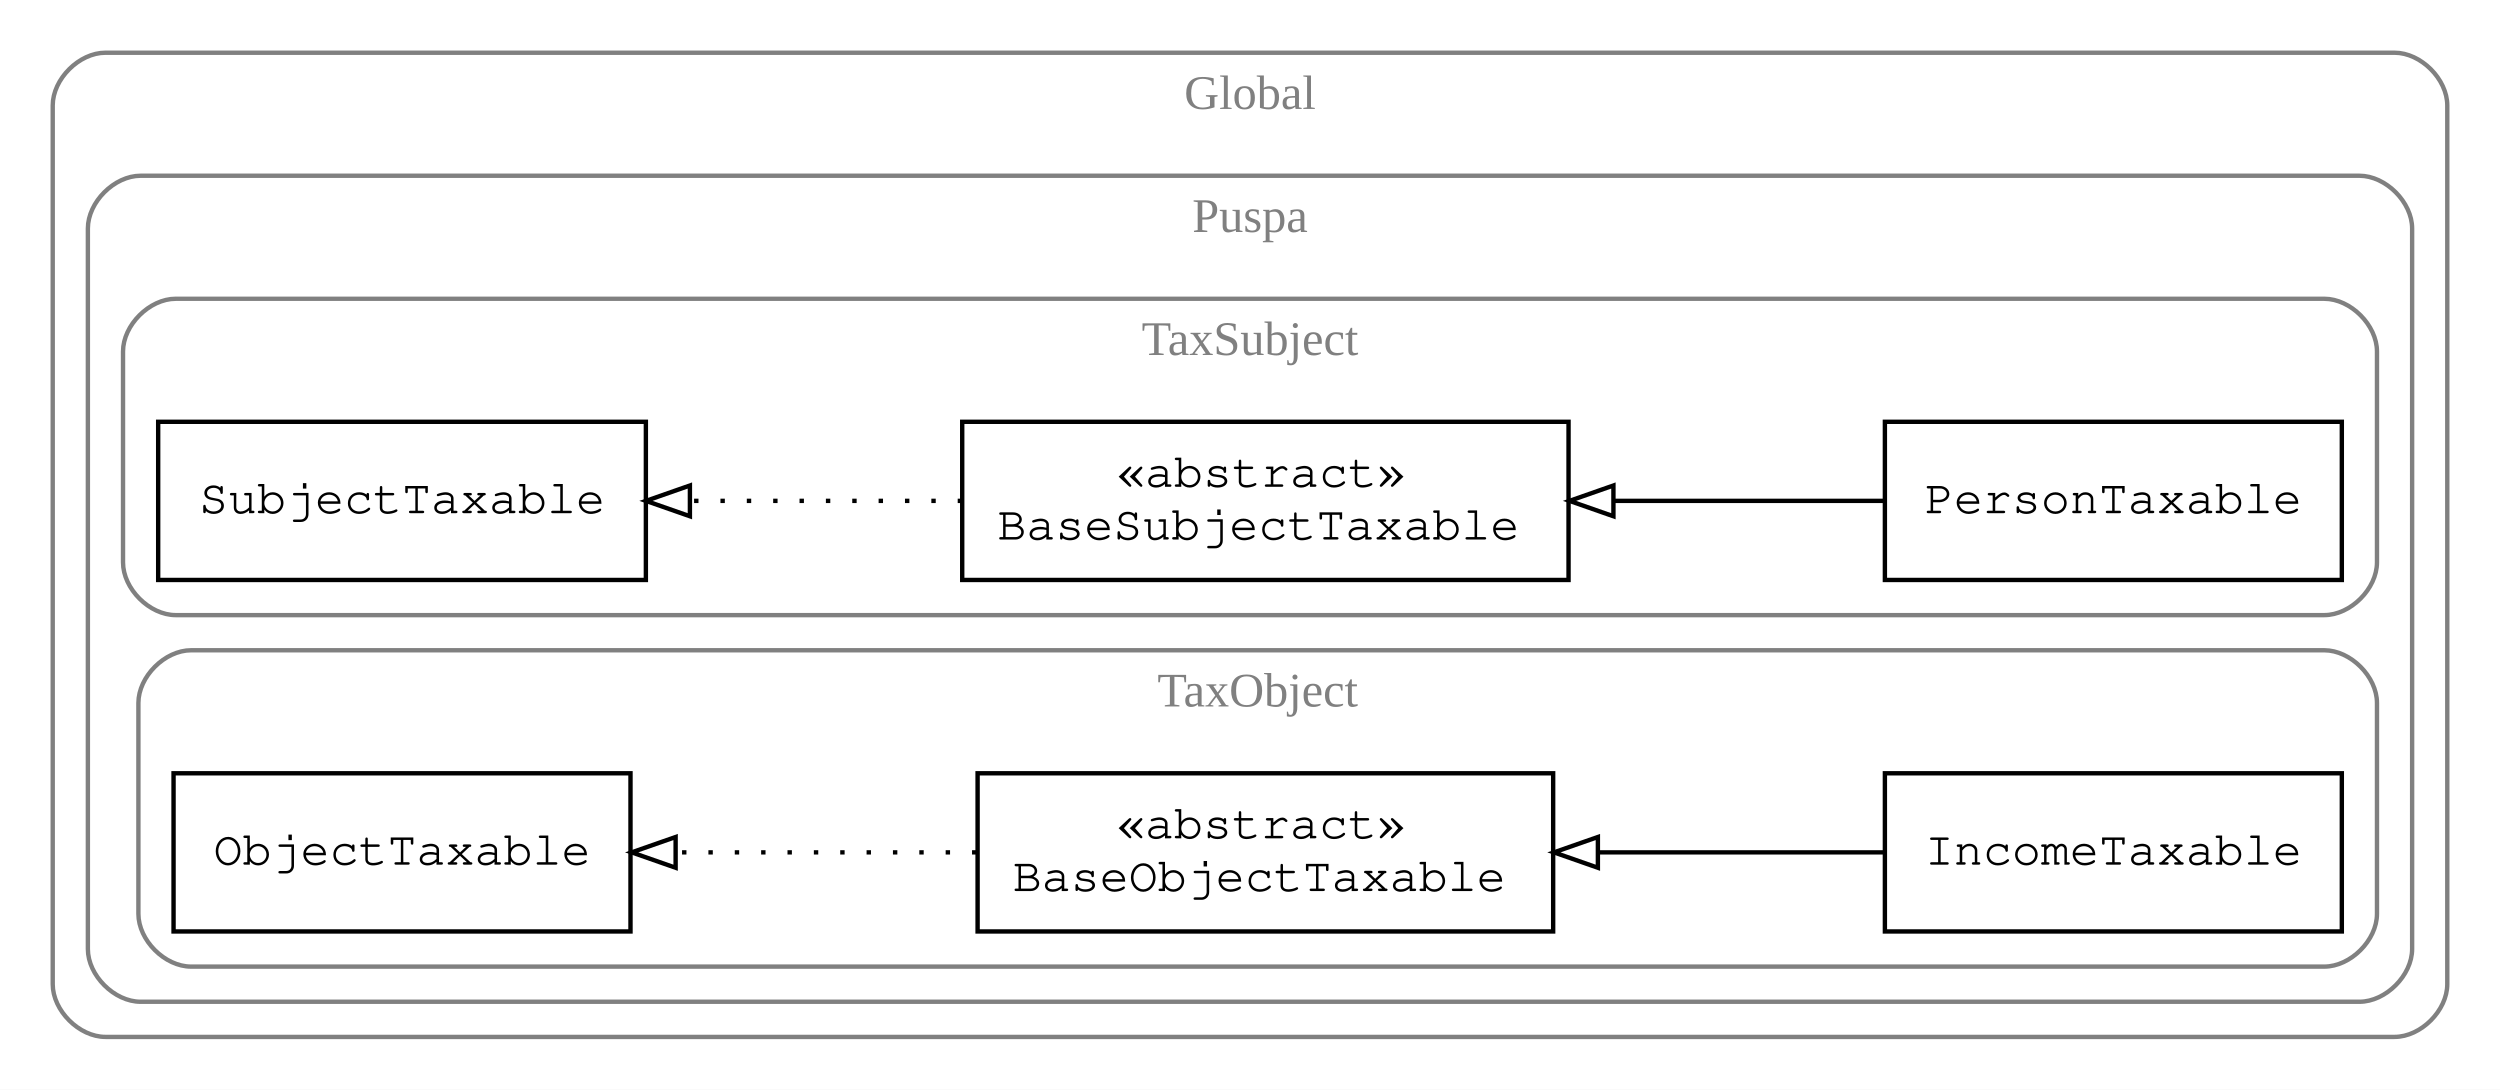
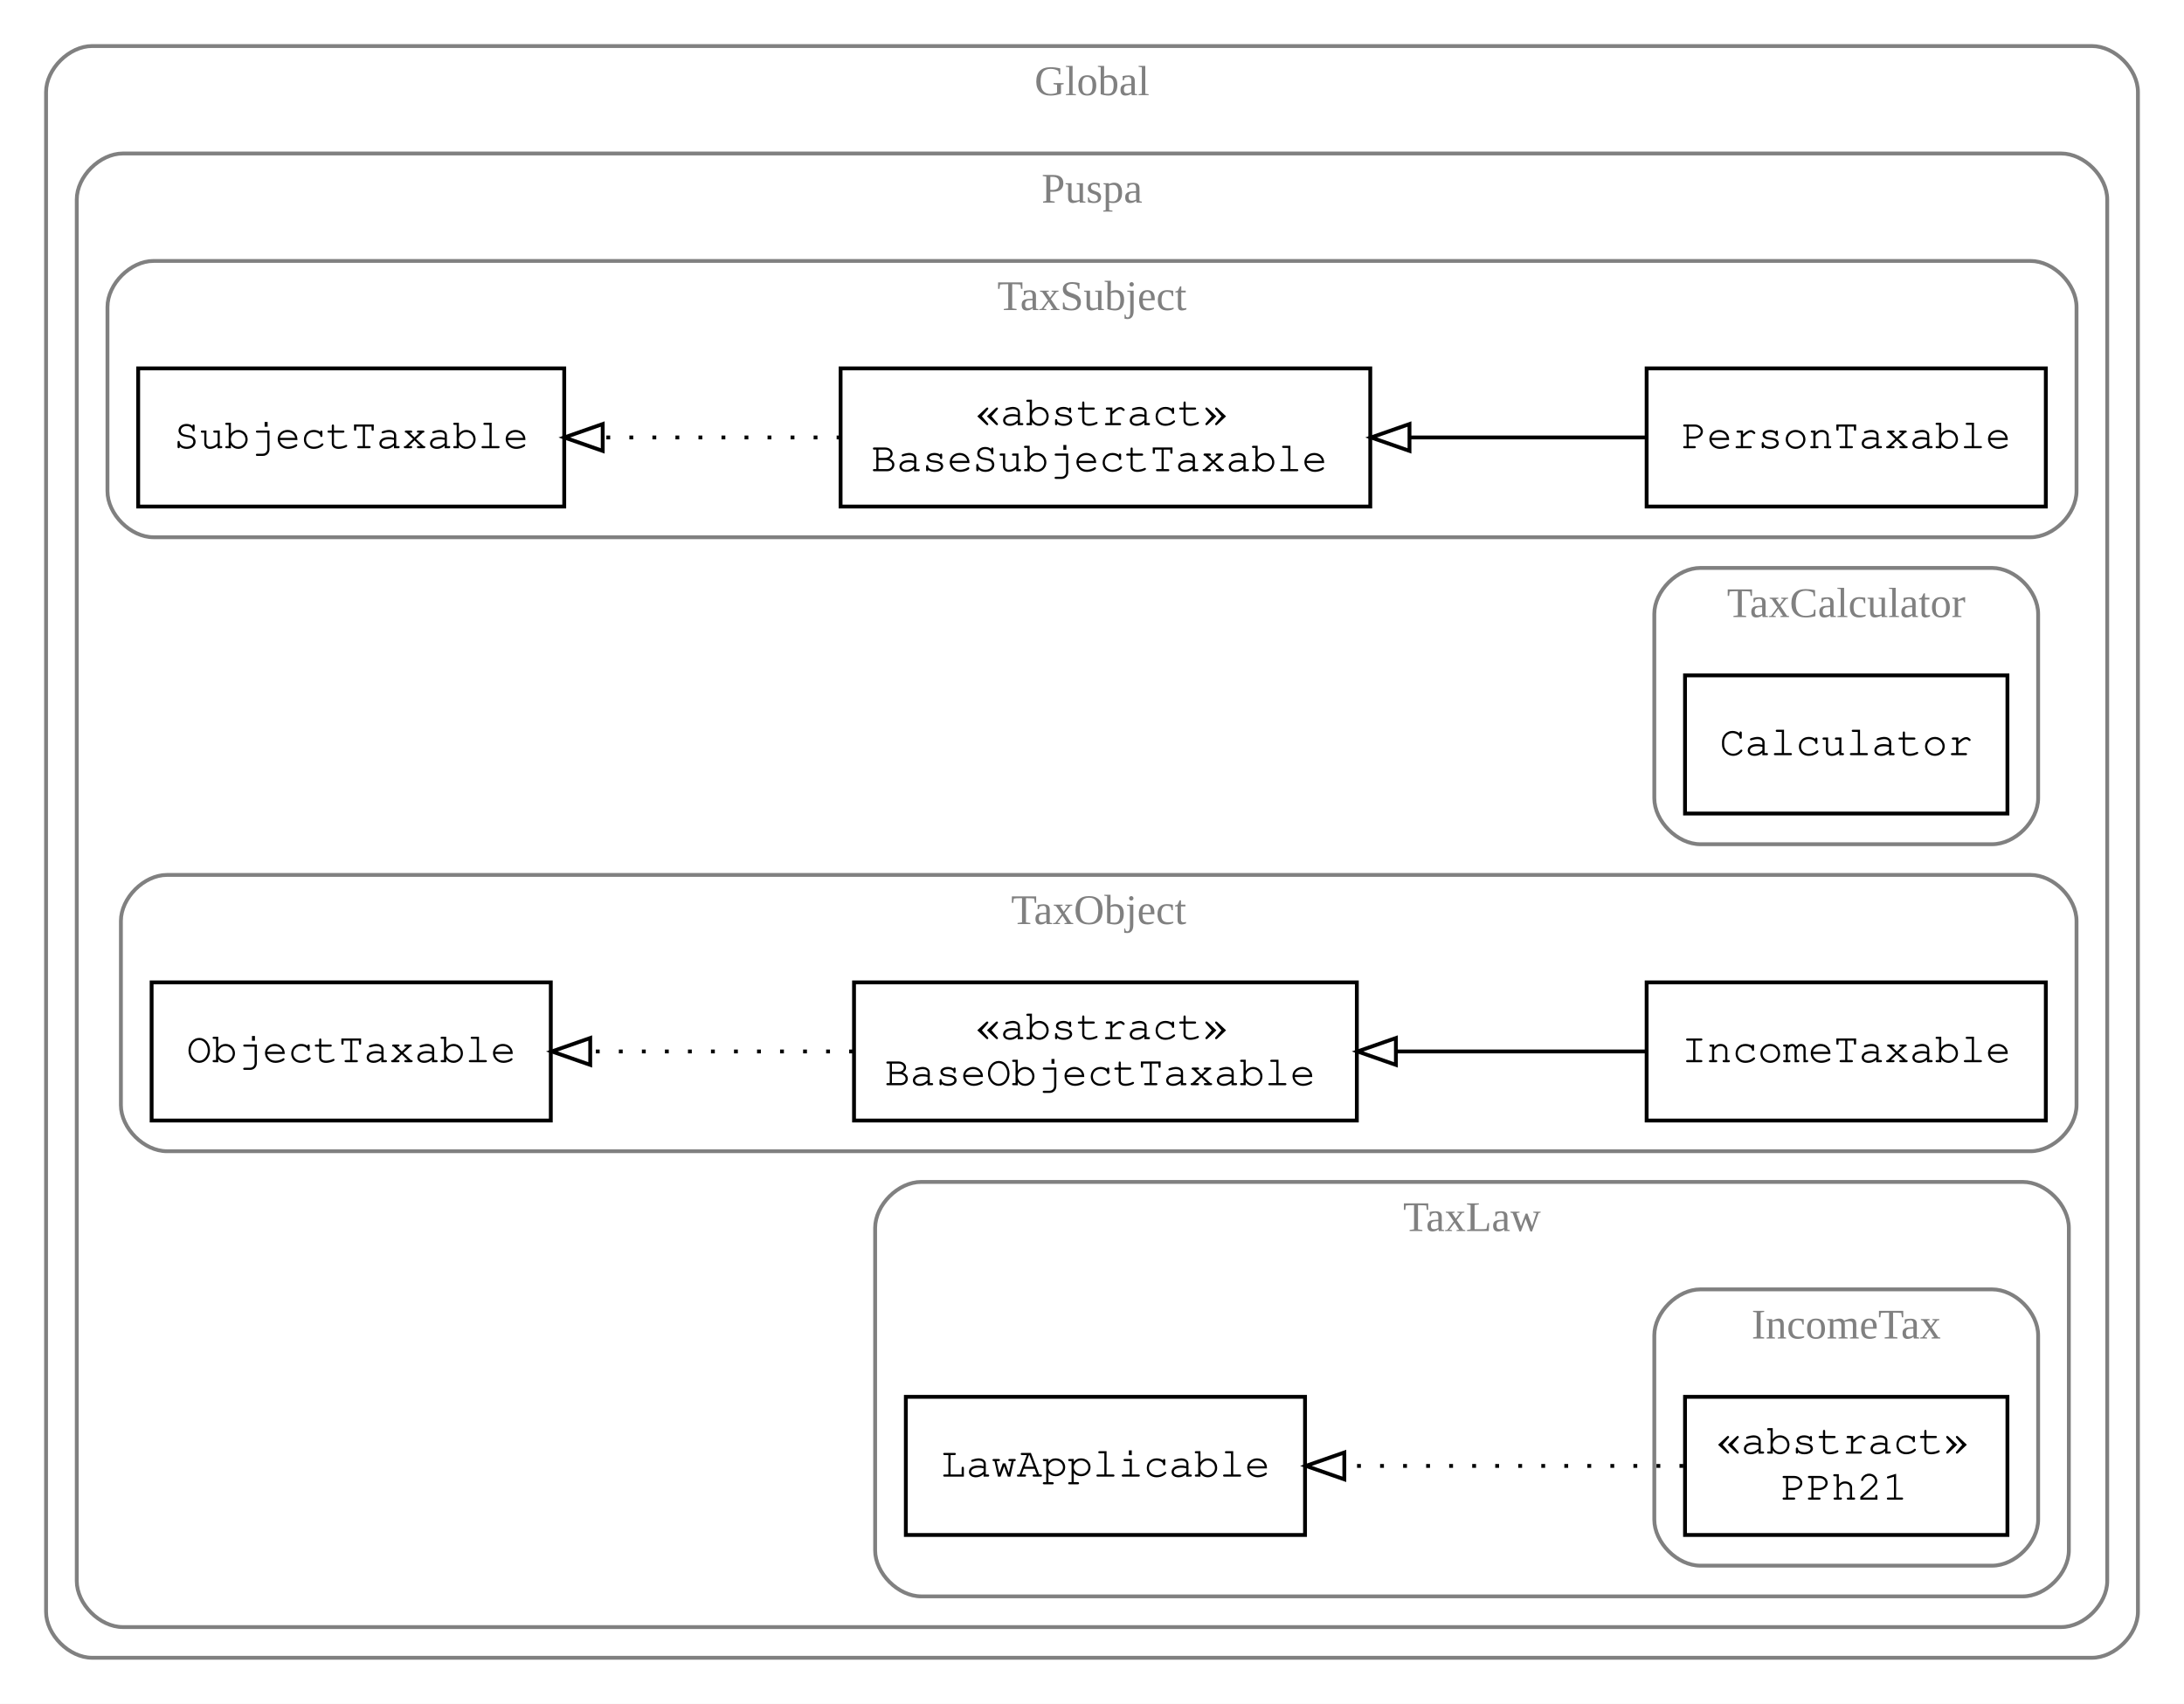
- <svg xmlns="http://www.w3.org/2000/svg" width="569pt" height="248pt" viewBox="0.00 0.00 569.00 248.00">
-   <g id="graph0" class="graph" transform="scale(1 1) rotate(0) translate(4 244)">
-     <polygon fill="white" stroke="none" points="-4,4 -4,-244 565,-244 565,4 -4,4" />
+ <svg xmlns="http://www.w3.org/2000/svg" width="569pt" height="444pt" viewBox="0.00 0.00 569.00 444.00">
+   <g id="graph0" class="graph" transform="scale(1 1) rotate(0) translate(4 440)">
+     <polygon fill="white" stroke="none" points="-4,4 -4,-440 565,-440 565,4 -4,4" />
    <g id="clust1" class="cluster">
-       <path fill="none" stroke="gray" d="M20,-8C20,-8 541,-8 541,-8 547,-8 553,-14 553,-20 553,-20 553,-220 553,-220 553,-226 547,-232 541,-232 541,-232 20,-232 20,-232 14,-232 8,-226 8,-220 8,-220 8,-20 8,-20 8,-14 14,-8 20,-8" />
-       <text text-anchor="middle" x="280.5" y="-219.2" font-family="Times New Roman,serif" font-size="11.00" fill="gray">Global</text>
+       <path fill="none" stroke="gray" d="M20,-8C20,-8 541,-8 541,-8 547,-8 553,-14 553,-20 553,-20 553,-416 553,-416 553,-422 547,-428 541,-428 541,-428 20,-428 20,-428 14,-428 8,-422 8,-416 8,-416 8,-20 8,-20 8,-14 14,-8 20,-8" />
+       <text text-anchor="middle" x="280.5" y="-415.2" font-family="Times New Roman,serif" font-size="11.00" fill="gray">Global</text>
    </g>
    <g id="clust2" class="cluster">
-       <path fill="none" stroke="gray" d="M28,-16C28,-16 533,-16 533,-16 539,-16 545,-22 545,-28 545,-28 545,-192 545,-192 545,-198 539,-204 533,-204 533,-204 28,-204 28,-204 22,-204 16,-198 16,-192 16,-192 16,-28 16,-28 16,-22 22,-16 28,-16" />
-       <text text-anchor="middle" x="280.5" y="-191.2" font-family="Times New Roman,serif" font-size="11.00" fill="gray">Puspa</text>
+       <path fill="none" stroke="gray" d="M28,-16C28,-16 533,-16 533,-16 539,-16 545,-22 545,-28 545,-28 545,-388 545,-388 545,-394 539,-400 533,-400 533,-400 28,-400 28,-400 22,-400 16,-394 16,-388 16,-388 16,-28 16,-28 16,-22 22,-16 28,-16" />
+       <text text-anchor="middle" x="280.5" y="-387.2" font-family="Times New Roman,serif" font-size="11.00" fill="gray">Puspa</text>
    </g>
    <g id="clust3" class="cluster">
-       <path fill="none" stroke="gray" d="M36,-104C36,-104 525,-104 525,-104 531,-104 537,-110 537,-116 537,-116 537,-164 537,-164 537,-170 531,-176 525,-176 525,-176 36,-176 36,-176 30,-176 24,-170 24,-164 24,-164 24,-116 24,-116 24,-110 30,-104 36,-104" />
-       <text text-anchor="middle" x="280.5" y="-163.2" font-family="Times New Roman,serif" font-size="11.00" fill="gray">TaxSubject</text>
+       <path fill="none" stroke="gray" d="M36,-300C36,-300 525,-300 525,-300 531,-300 537,-306 537,-312 537,-312 537,-360 537,-360 537,-366 531,-372 525,-372 525,-372 36,-372 36,-372 30,-372 24,-366 24,-360 24,-360 24,-312 24,-312 24,-306 30,-300 36,-300" />
+       <text text-anchor="middle" x="280.5" y="-359.2" font-family="Times New Roman,serif" font-size="11.00" fill="gray">TaxSubject</text>
    </g>
    <g id="clust4" class="cluster">
-       <path fill="none" stroke="gray" d="M39.5,-24C39.5,-24 525,-24 525,-24 531,-24 537,-30 537,-36 537,-36 537,-84 537,-84 537,-90 531,-96 525,-96 525,-96 39.5,-96 39.5,-96 33.5,-96 27.5,-90 27.5,-84 27.5,-84 27.5,-36 27.5,-36 27.5,-30 33.5,-24 39.5,-24" />
-       <text text-anchor="middle" x="282.25" y="-83.2" font-family="Times New Roman,serif" font-size="11.00" fill="gray">TaxObject</text>
+       <path fill="none" stroke="gray" d="M439,-220C439,-220 515,-220 515,-220 521,-220 527,-226 527,-232 527,-232 527,-280 527,-280 527,-286 521,-292 515,-292 515,-292 439,-292 439,-292 433,-292 427,-286 427,-280 427,-280 427,-232 427,-232 427,-226 433,-220 439,-220" />
+       <text text-anchor="middle" x="477" y="-279.2" font-family="Times New Roman,serif" font-size="11.00" fill="gray">TaxCalculator</text>
+     </g>
+     <g id="clust5" class="cluster">
+       <path fill="none" stroke="gray" d="M39.5,-140C39.5,-140 525,-140 525,-140 531,-140 537,-146 537,-152 537,-152 537,-200 537,-200 537,-206 531,-212 525,-212 525,-212 39.5,-212 39.5,-212 33.5,-212 27.5,-206 27.5,-200 27.5,-200 27.5,-152 27.5,-152 27.5,-146 33.5,-140 39.5,-140" />
+       <text text-anchor="middle" x="282.25" y="-199.2" font-family="Times New Roman,serif" font-size="11.00" fill="gray">TaxObject</text>
+     </g>
+     <g id="clust6" class="cluster">
+       <path fill="none" stroke="gray" d="M236,-24C236,-24 523,-24 523,-24 529,-24 535,-30 535,-36 535,-36 535,-120 535,-120 535,-126 529,-132 523,-132 523,-132 236,-132 236,-132 230,-132 224,-126 224,-120 224,-120 224,-36 224,-36 224,-30 230,-24 236,-24" />
+       <text text-anchor="middle" x="379.5" y="-119.2" font-family="Times New Roman,serif" font-size="11.00" fill="gray">TaxLaw</text>
+     </g>
+     <g id="clust7" class="cluster">
+       <path fill="none" stroke="gray" d="M439,-32C439,-32 515,-32 515,-32 521,-32 527,-38 527,-44 527,-44 527,-92 527,-92 527,-98 521,-104 515,-104 515,-104 439,-104 439,-104 433,-104 427,-98 427,-92 427,-92 427,-44 427,-44 427,-38 433,-32 439,-32" />
+       <text text-anchor="middle" x="477" y="-91.2" font-family="Times New Roman,serif" font-size="11.00" fill="gray">IncomeTax</text>
    </g>
    <g id="node1" class="node">
-       <polygon fill="none" stroke="black" points="353,-148 215,-148 215,-112 353,-112 353,-148" />
-       <text text-anchor="start" x="250" y="-133.2" font-family="Courier,monospace" font-size="11.00">«abstract»</text>
-       <text text-anchor="start" x="223" y="-121.2" font-family="Courier,monospace" font-size="11.00">BaseSubjectTaxable</text>
+       <polygon fill="none" stroke="black" points="353,-344 215,-344 215,-308 353,-308 353,-344" />
+       <text text-anchor="start" x="250" y="-329.2" font-family="Courier,monospace" font-size="11.00">«abstract»</text>
+       <text text-anchor="start" x="223" y="-317.2" font-family="Courier,monospace" font-size="11.00">BaseSubjectTaxable</text>
    </g>
    <g id="node3" class="node">
-       <polygon fill="none" stroke="black" points="143,-148 32,-148 32,-112 143,-112 143,-148" />
-       <text text-anchor="middle" x="87.5" y="-127.2" font-family="Courier,monospace" font-size="11.00">SubjectTaxable</text>
+       <polygon fill="none" stroke="black" points="143,-344 32,-344 32,-308 143,-308 143,-344" />
+       <text text-anchor="middle" x="87.5" y="-323.2" font-family="Courier,monospace" font-size="11.00">SubjectTaxable</text>
    </g>
    <g id="edge1" class="edge">
-       <path fill="none" stroke="black" stroke-dasharray="1,5" d="M214.973,-130C194.917,-130 173.032,-130 153.191,-130" />
-       <polygon fill="none" stroke="black" points="153.023,-126.5 143.023,-130 153.023,-133.5 153.023,-126.5" />
+       <path fill="none" stroke="black" stroke-dasharray="1,5" d="M214.973,-326C194.917,-326 173.032,-326 153.191,-326" />
+       <polygon fill="none" stroke="black" points="153.023,-322.5 143.023,-326 153.023,-329.5 153.023,-322.5" />
    </g>
    <g id="node2" class="node">
-       <polygon fill="none" stroke="black" points="529,-148 425,-148 425,-112 529,-112 529,-148" />
-       <text text-anchor="middle" x="477" y="-127.2" font-family="Courier,monospace" font-size="11.00">PersonTaxable</text>
+       <polygon fill="none" stroke="black" points="529,-344 425,-344 425,-308 529,-308 529,-344" />
+       <text text-anchor="middle" x="477" y="-323.2" font-family="Courier,monospace" font-size="11.00">PersonTaxable</text>
    </g>
    <g id="edge2" class="edge">
-       <path fill="none" stroke="black" d="M424.816,-130C405.918,-130 384.046,-130 363.295,-130" />
-       <polygon fill="none" stroke="black" points="363.216,-126.5 353.216,-130 363.216,-133.5 363.216,-126.5" />
+       <path fill="none" stroke="black" d="M424.816,-326C405.918,-326 384.046,-326 363.295,-326" />
+       <polygon fill="none" stroke="black" points="363.216,-322.5 353.216,-326 363.216,-329.5 363.216,-322.5" />
    </g>
    <g id="node4" class="node">
-       <polygon fill="none" stroke="black" points="529,-68 425,-68 425,-32 529,-32 529,-68" />
-       <text text-anchor="middle" x="477" y="-47.2" font-family="Courier,monospace" font-size="11.00">IncomeTaxable</text>
+       <polygon fill="none" stroke="black" points="519,-264 435,-264 435,-228 519,-228 519,-264" />
+       <text text-anchor="middle" x="477" y="-243.2" font-family="Courier,monospace" font-size="11.00">Calculator</text>
    </g>
    <g id="node5" class="node">
-       <polygon fill="none" stroke="black" points="349.5,-68 218.5,-68 218.5,-32 349.5,-32 349.5,-68" />
-       <text text-anchor="start" x="250" y="-53.2" font-family="Courier,monospace" font-size="11.00">«abstract»</text>
-       <text text-anchor="start" x="226.5" y="-41.2" font-family="Courier,monospace" font-size="11.00">BaseObjectTaxable</text>
+       <polygon fill="none" stroke="black" points="529,-184 425,-184 425,-148 529,-148 529,-184" />
+       <text text-anchor="middle" x="477" y="-163.2" font-family="Courier,monospace" font-size="11.00">IncomeTaxable</text>
+     </g>
+     <g id="node6" class="node">
+       <polygon fill="none" stroke="black" points="349.5,-184 218.5,-184 218.5,-148 349.5,-148 349.5,-184" />
+       <text text-anchor="start" x="250" y="-169.2" font-family="Courier,monospace" font-size="11.00">«abstract»</text>
+       <text text-anchor="start" x="226.5" y="-157.2" font-family="Courier,monospace" font-size="11.00">BaseObjectTaxable</text>
    </g>
    <g id="edge3" class="edge">
-       <path fill="none" stroke="black" d="M424.816,-50C404.878,-50 381.63,-50 359.88,-50" />
-       <polygon fill="none" stroke="black" points="359.678,-46.5 349.678,-50 359.678,-53.5 359.678,-46.5" />
+       <path fill="none" stroke="black" d="M424.816,-166C404.878,-166 381.63,-166 359.88,-166" />
+       <polygon fill="none" stroke="black" points="359.678,-162.5 349.678,-166 359.678,-169.5 359.678,-162.5" />
    </g>
-     <g id="node6" class="node">
-       <polygon fill="none" stroke="black" points="139.5,-68 35.5,-68 35.5,-32 139.5,-32 139.5,-68" />
-       <text text-anchor="middle" x="87.5" y="-47.2" font-family="Courier,monospace" font-size="11.00">ObjectTaxable</text>
+     <g id="node7" class="node">
+       <polygon fill="none" stroke="black" points="139.5,-184 35.5,-184 35.5,-148 139.5,-148 139.5,-184" />
+       <text text-anchor="middle" x="87.5" y="-163.2" font-family="Courier,monospace" font-size="11.00">ObjectTaxable</text>
+     </g>
+     <g id="edge5" class="edge">
+       <path fill="none" stroke="black" stroke-dasharray="1,5" d="M218.234,-166C196.197,-166 171.645,-166 149.881,-166" />
+       <polygon fill="none" stroke="black" points="149.772,-162.5 139.771,-166 149.771,-169.5 149.772,-162.5" />
+     </g>
+     <g id="node8" class="node">
+       <polygon fill="none" stroke="black" points="519,-76 435,-76 435,-40 519,-40 519,-76" />
+       <text text-anchor="start" x="443" y="-61.2" font-family="Courier,monospace" font-size="11.00">«abstract»</text>
+       <text text-anchor="start" x="460" y="-49.2" font-family="Courier,monospace" font-size="11.00">PPh21</text>
+     </g>
+     <g id="node9" class="node">
+       <polygon fill="none" stroke="black" points="336,-76 232,-76 232,-40 336,-40 336,-76" />
+       <text text-anchor="middle" x="284" y="-55.2" font-family="Courier,monospace" font-size="11.00">LawApplicable</text>
    </g>
    <g id="edge4" class="edge">
-       <path fill="none" stroke="black" stroke-dasharray="1,5" d="M218.234,-50C196.197,-50 171.645,-50 149.881,-50" />
-       <polygon fill="none" stroke="black" points="149.772,-46.5 139.771,-50 149.771,-53.5 149.772,-46.5" />
+       <path fill="none" stroke="black" stroke-dasharray="1,5" d="M434.556,-58C408.857,-58 375.37,-58 346.6,-58" />
+       <polygon fill="none" stroke="black" points="346.237,-54.5 336.237,-58 346.237,-61.5 346.237,-54.5" />
    </g>
  </g>
</svg>
